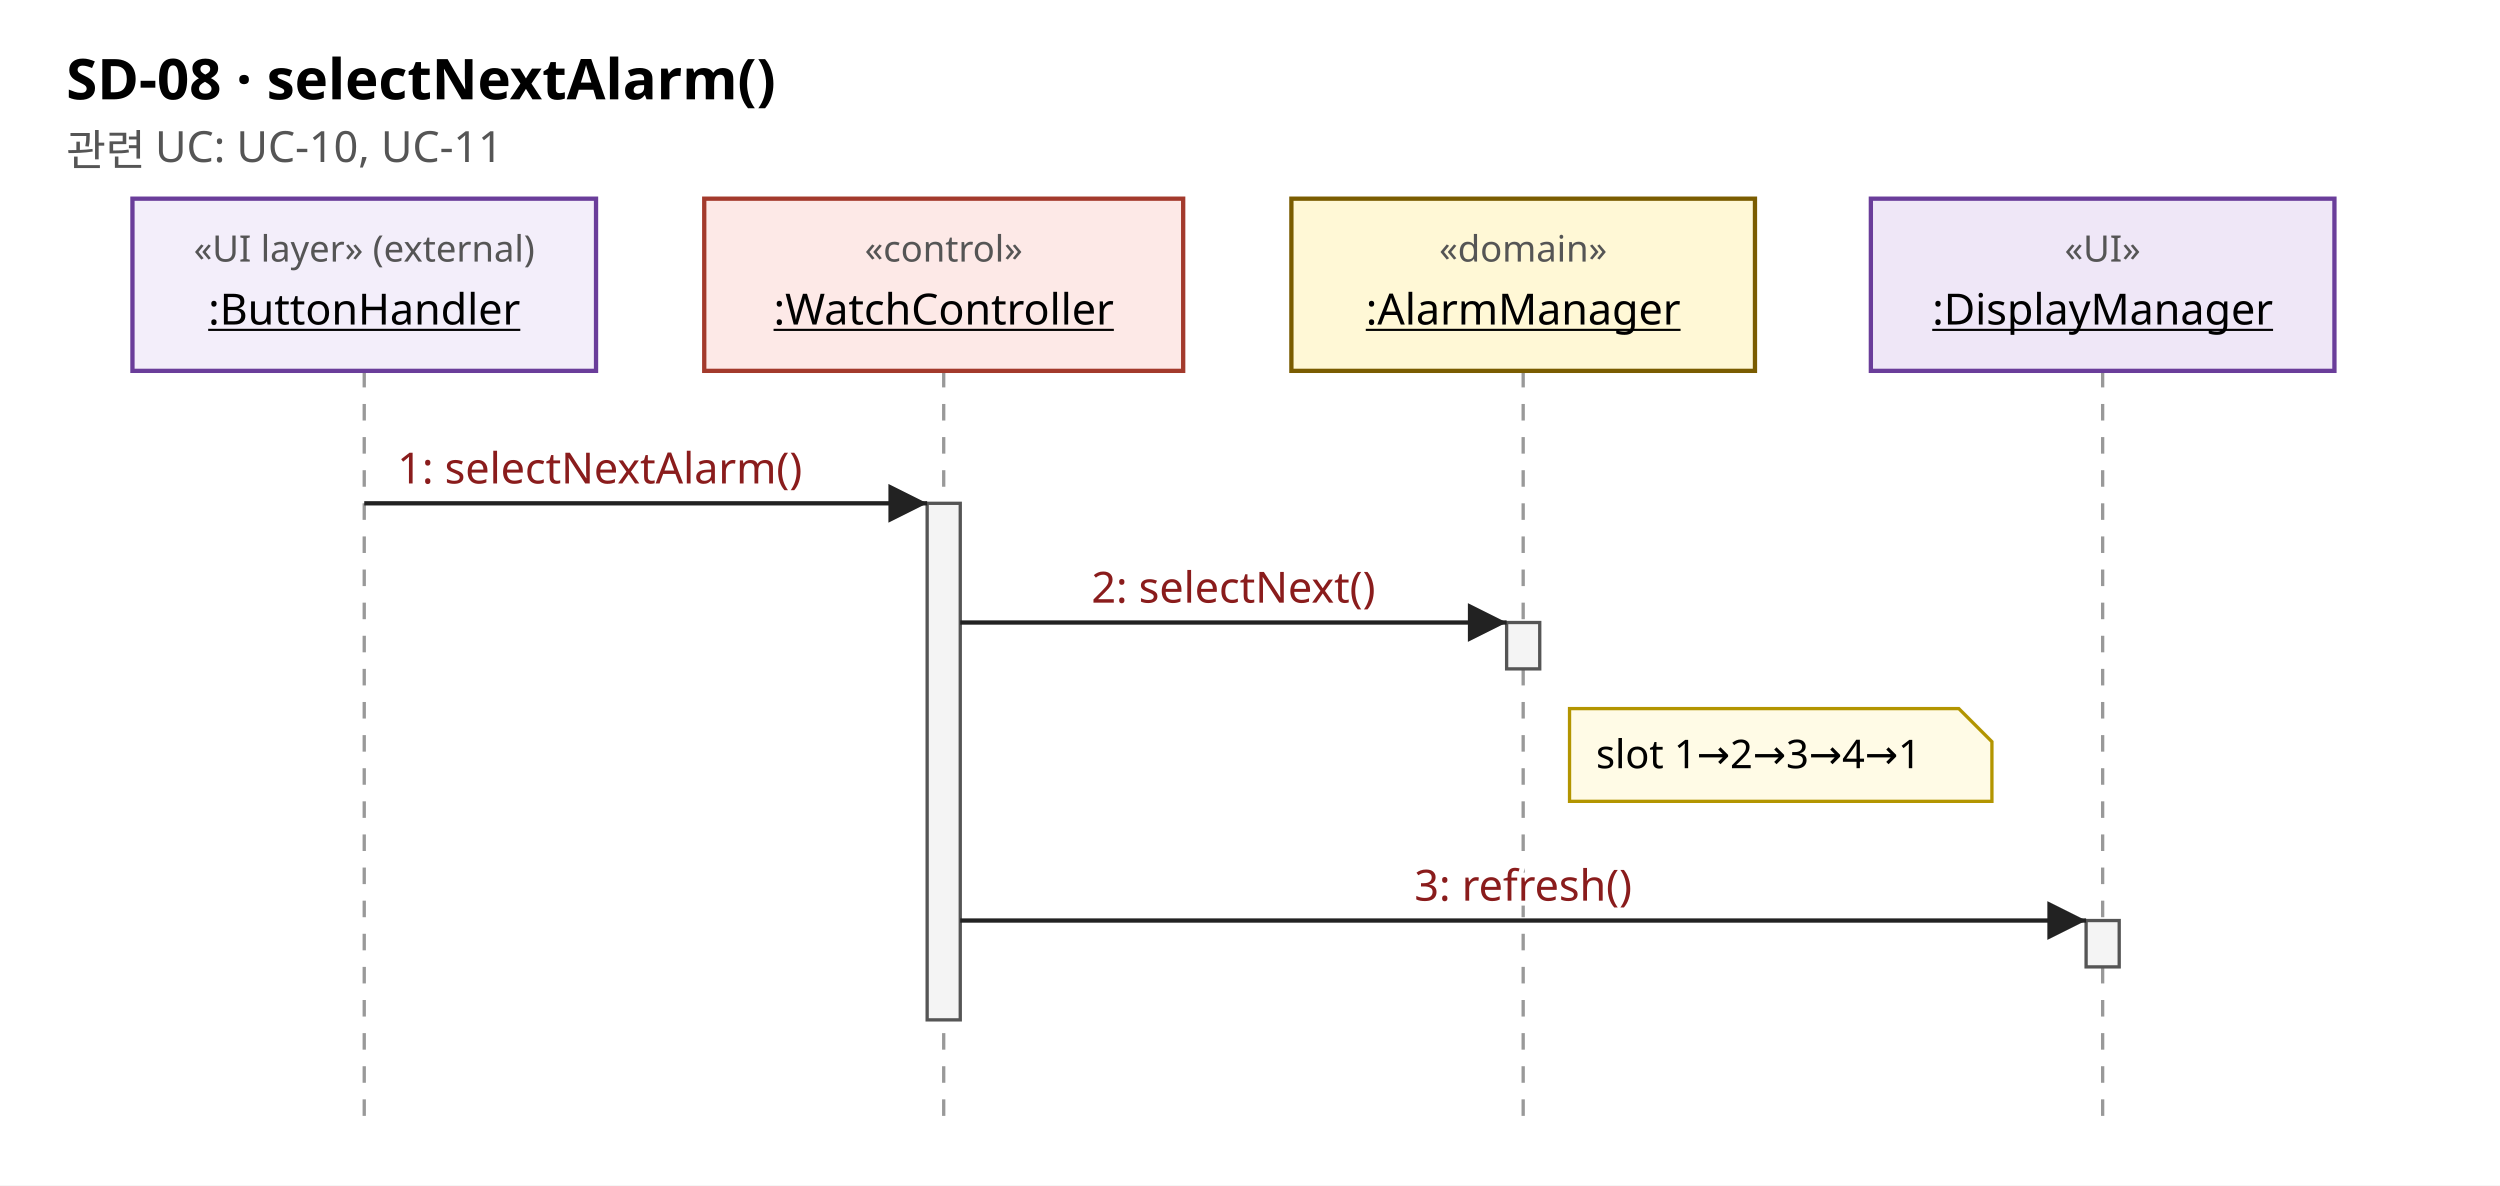
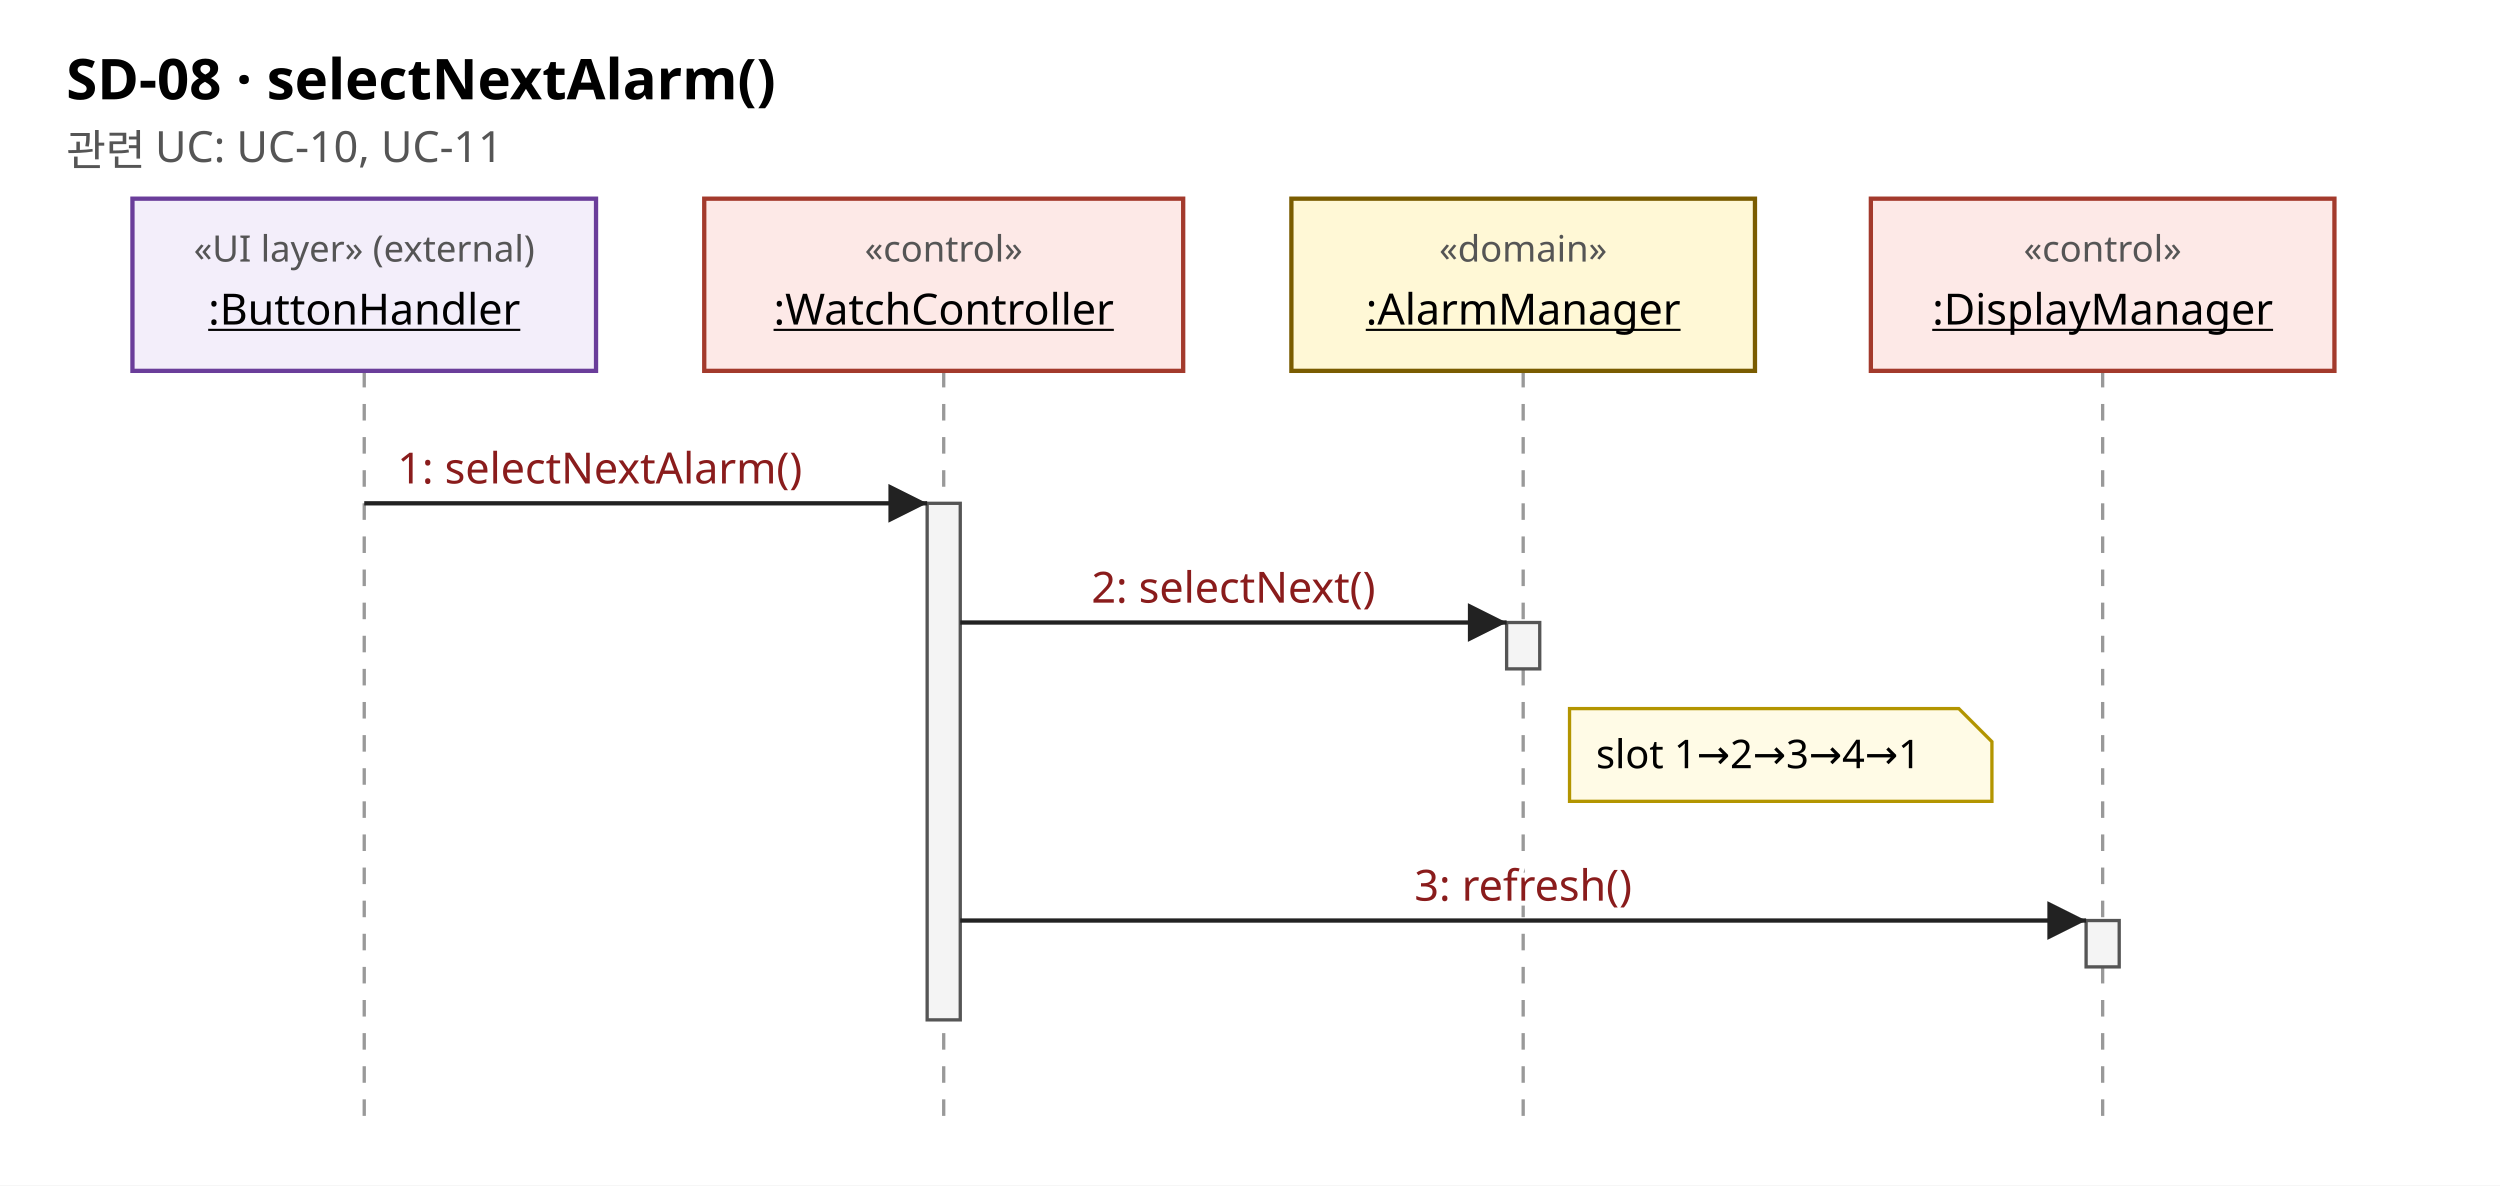
<svg xmlns="http://www.w3.org/2000/svg" width="755" height="358" viewBox="0 0 755 358" font-family="Malgun Gothic, Apple SD Gothic Neo, Noto Sans KR, WenQuanYi Zen Hei, sans-serif">
  <defs>
    <marker id="f" viewBox="0 0 10 10" refX="10" refY="5" markerWidth="9" markerHeight="9" orient="auto">
      <path d="M0,0 L10,5 L0,10 z" fill="#222" />
    </marker>
  </defs>
  <rect width="755" height="358" fill="#fff" />
  <text x="20" y="30" font-size="17" font-weight="bold">SD-08 · selectNextAlarm()</text>
  <text x="20" y="50" font-size="13" fill="#555">관련 UC: UC-10, UC-11</text>
  <line x1="110" y1="112" x2="110" y2="338" stroke="#999" stroke-dasharray="5 5" />
  <rect x="40.0" y="60" width="140" height="52" fill="#f3eefa" stroke="#6a3d9a" stroke-width="1.3" />
  <text x="110" y="79" text-anchor="middle" font-size="11" fill="#555">«UI layer» (external)</text>
  <text x="110" y="98" text-anchor="middle" font-size="13" text-decoration="underline">:ButtonHandler</text>
  <line x1="285" y1="112" x2="285" y2="338" stroke="#999" stroke-dasharray="5 5" />
  <rect x="212.68" y="60" width="144.64" height="52" fill="#fde9e7" stroke="#a33a2c" stroke-width="1.3" />
  <text x="285" y="79" text-anchor="middle" font-size="11" fill="#555">«control»</text>
  <text x="285" y="98" text-anchor="middle" font-size="13" text-decoration="underline">:WatchController</text>
  <line x1="460" y1="112" x2="460" y2="338" stroke="#999" stroke-dasharray="5 5" />
  <rect x="390.0" y="60" width="140" height="52" fill="#fff8d6" stroke="#7a5c00" stroke-width="1.3" />
  <text x="460" y="79" text-anchor="middle" font-size="11" fill="#555">«domain»</text>
  <text x="460" y="98" text-anchor="middle" font-size="13" text-decoration="underline">:AlarmManager</text>
  <line x1="635" y1="112" x2="635" y2="338" stroke="#999" stroke-dasharray="5 5" />
-   <rect x="565.0" y="60" width="140" height="52" fill="#efe7f7" stroke="#6a3d9a" stroke-width="1.3" />
-   <text x="635" y="79" text-anchor="middle" font-size="11" fill="#555">«UI»</text>
+   <rect x="565.0" y="60" width="140" height="52" fill="#fde9e7" stroke="#a33a2c" stroke-width="1.3" />
+   <text x="635" y="79" text-anchor="middle" font-size="11" fill="#555">«control»</text>
  <text x="635" y="98" text-anchor="middle" font-size="13" text-decoration="underline">:DisplayManager</text>
  <rect x="455" y="188" width="10" height="14" fill="#f4f4f4" stroke="#555" />
  <rect x="630" y="278" width="10" height="14" fill="#f4f4f4" stroke="#555" />
  <rect x="280" y="152" width="10" height="156" fill="#f4f4f4" stroke="#555" />
  <line x1="110" y1="152" x2="280" y2="152" stroke="#222" stroke-width="1.3" marker-end="url(#f)" />
  <text x="120" y="146" font-size="13" fill="#8a1c1c" stroke="#fff" stroke-width="3" paint-order="stroke">1: selectNextAlarm()</text>
  <line x1="290" y1="188" x2="455" y2="188" stroke="#222" stroke-width="1.3" marker-end="url(#f)" />
  <text x="372.5" y="182" text-anchor="middle" font-size="13" fill="#8a1c1c" stroke="#fff" stroke-width="3" paint-order="stroke">2: selectNext()</text>
  <path d="M474,214 h117.56 l10,10 v18 h-127.56 z" fill="#fffbe6" stroke="#b39500" />
  <text x="482" y="232" font-size="12">slot 1→2→3→4→1</text>
  <line x1="290" y1="278" x2="630" y2="278" stroke="#222" stroke-width="1.3" marker-end="url(#f)" />
  <text x="460.0" y="272" text-anchor="middle" font-size="13" fill="#8a1c1c" stroke="#fff" stroke-width="3" paint-order="stroke">3: refresh()</text>
</svg>
